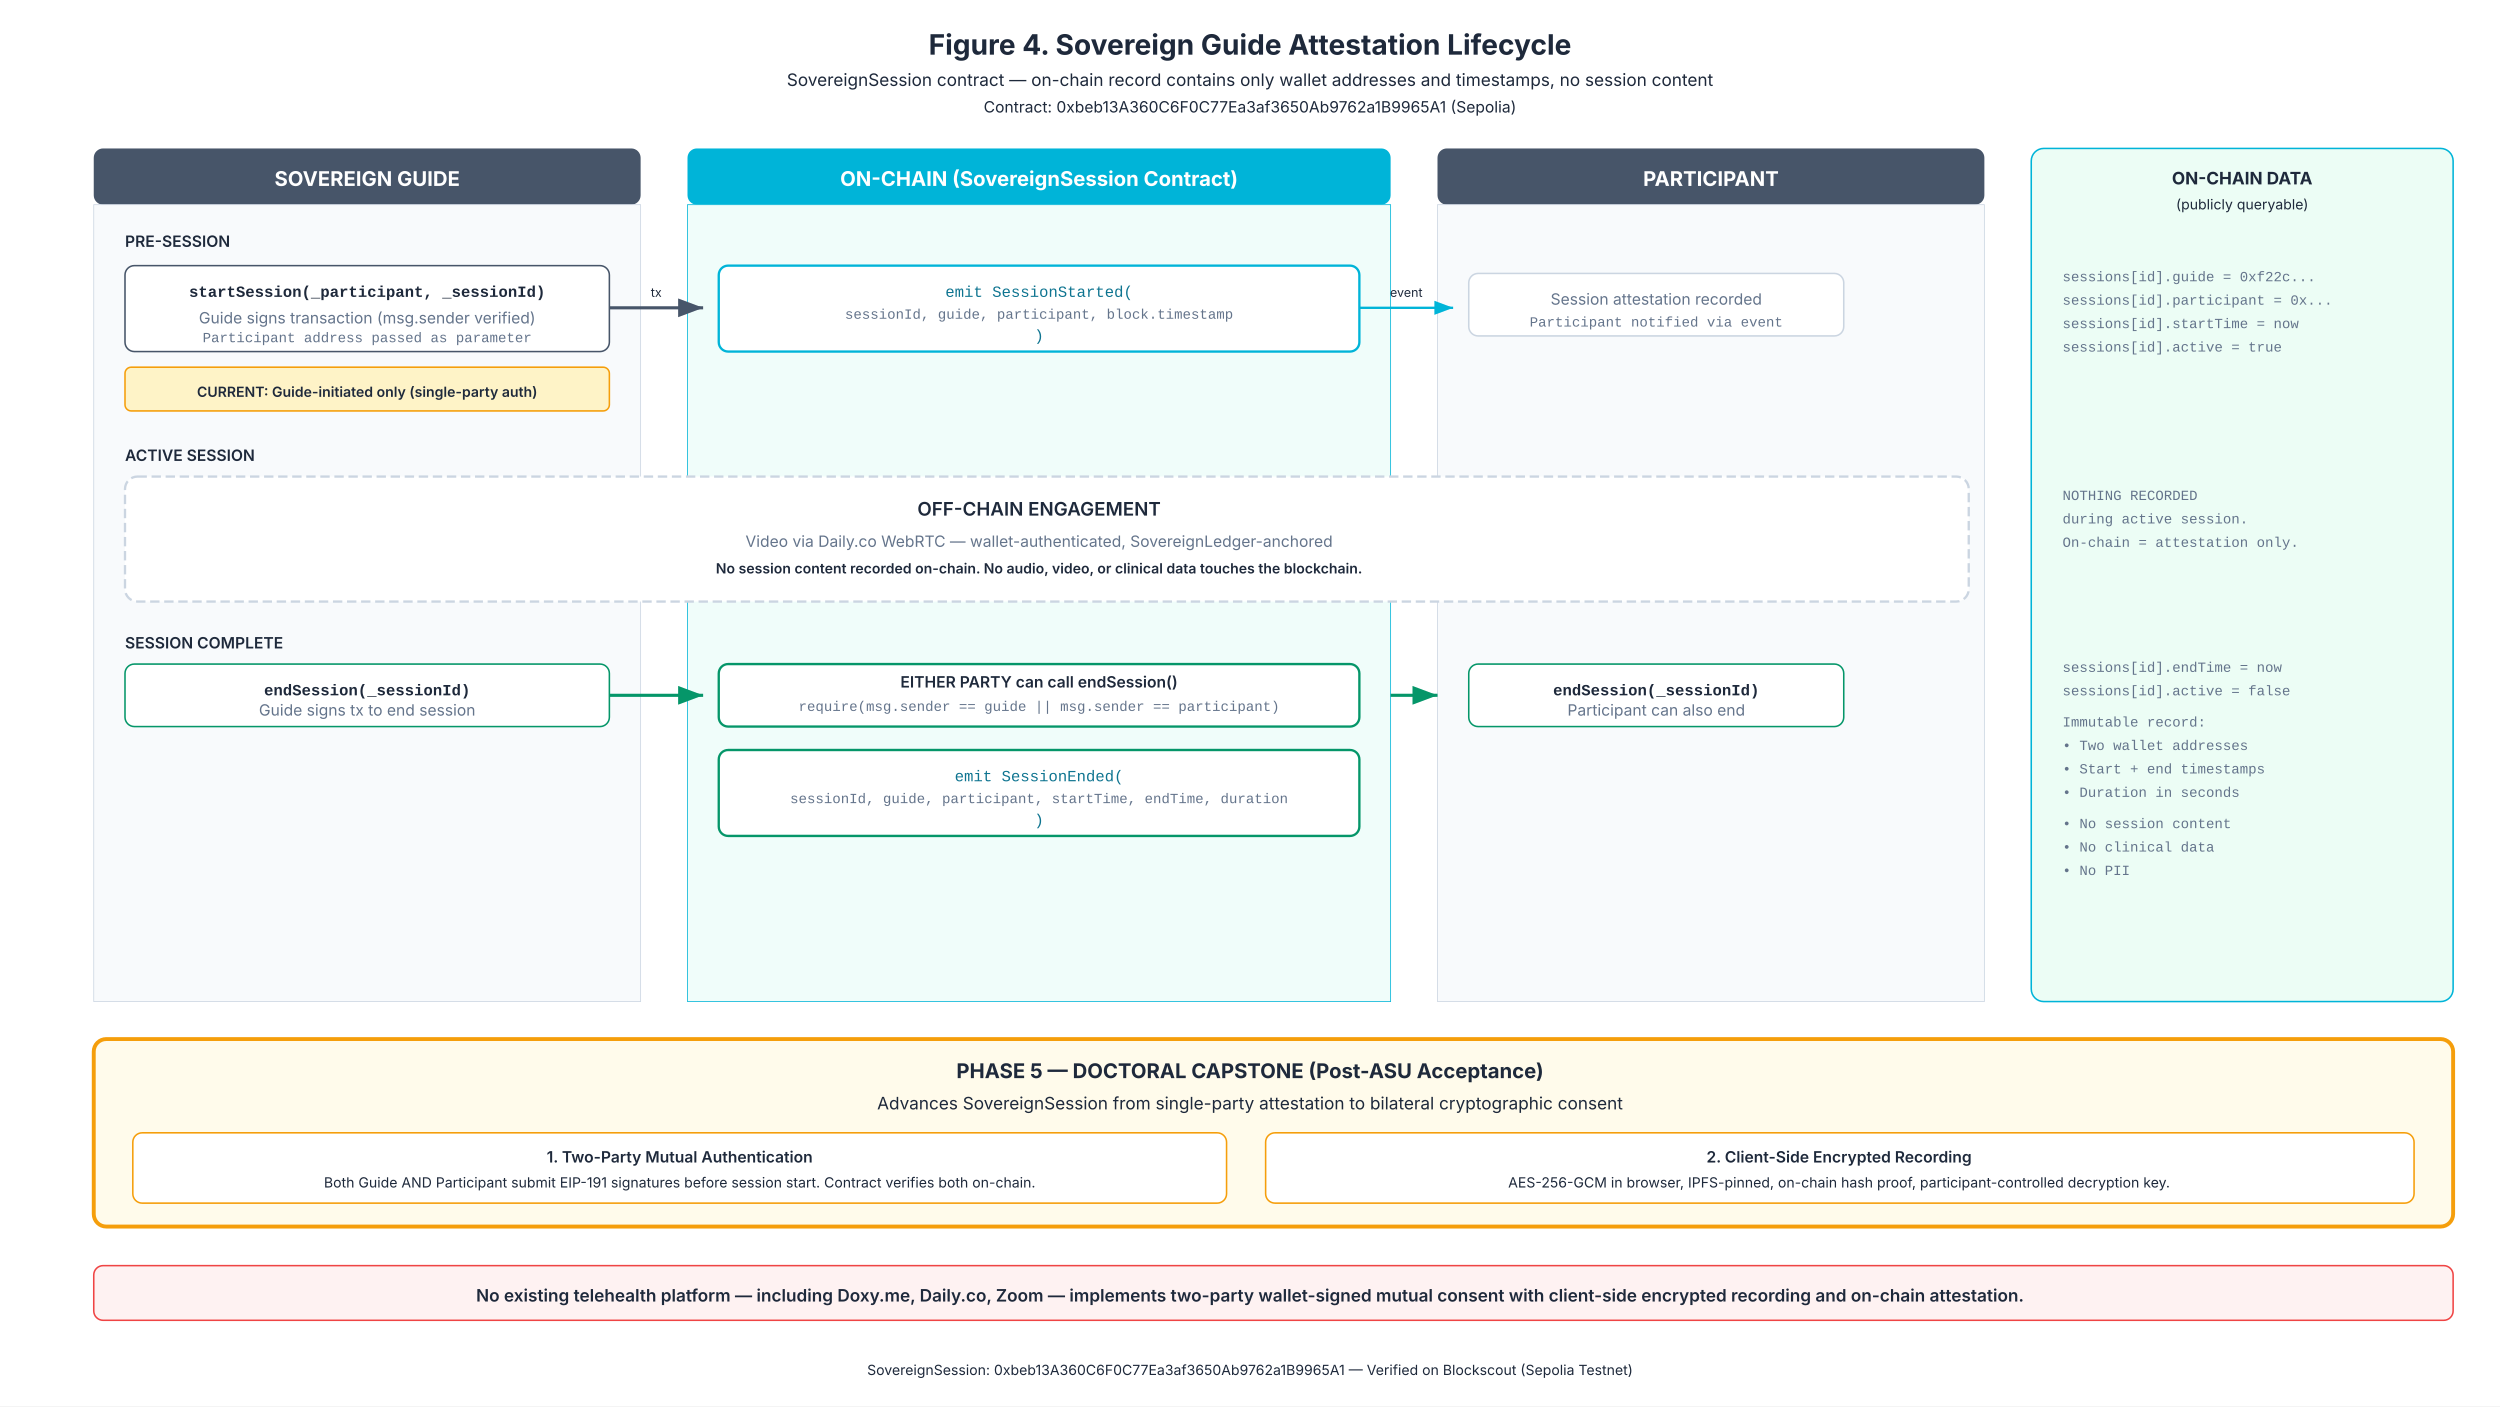
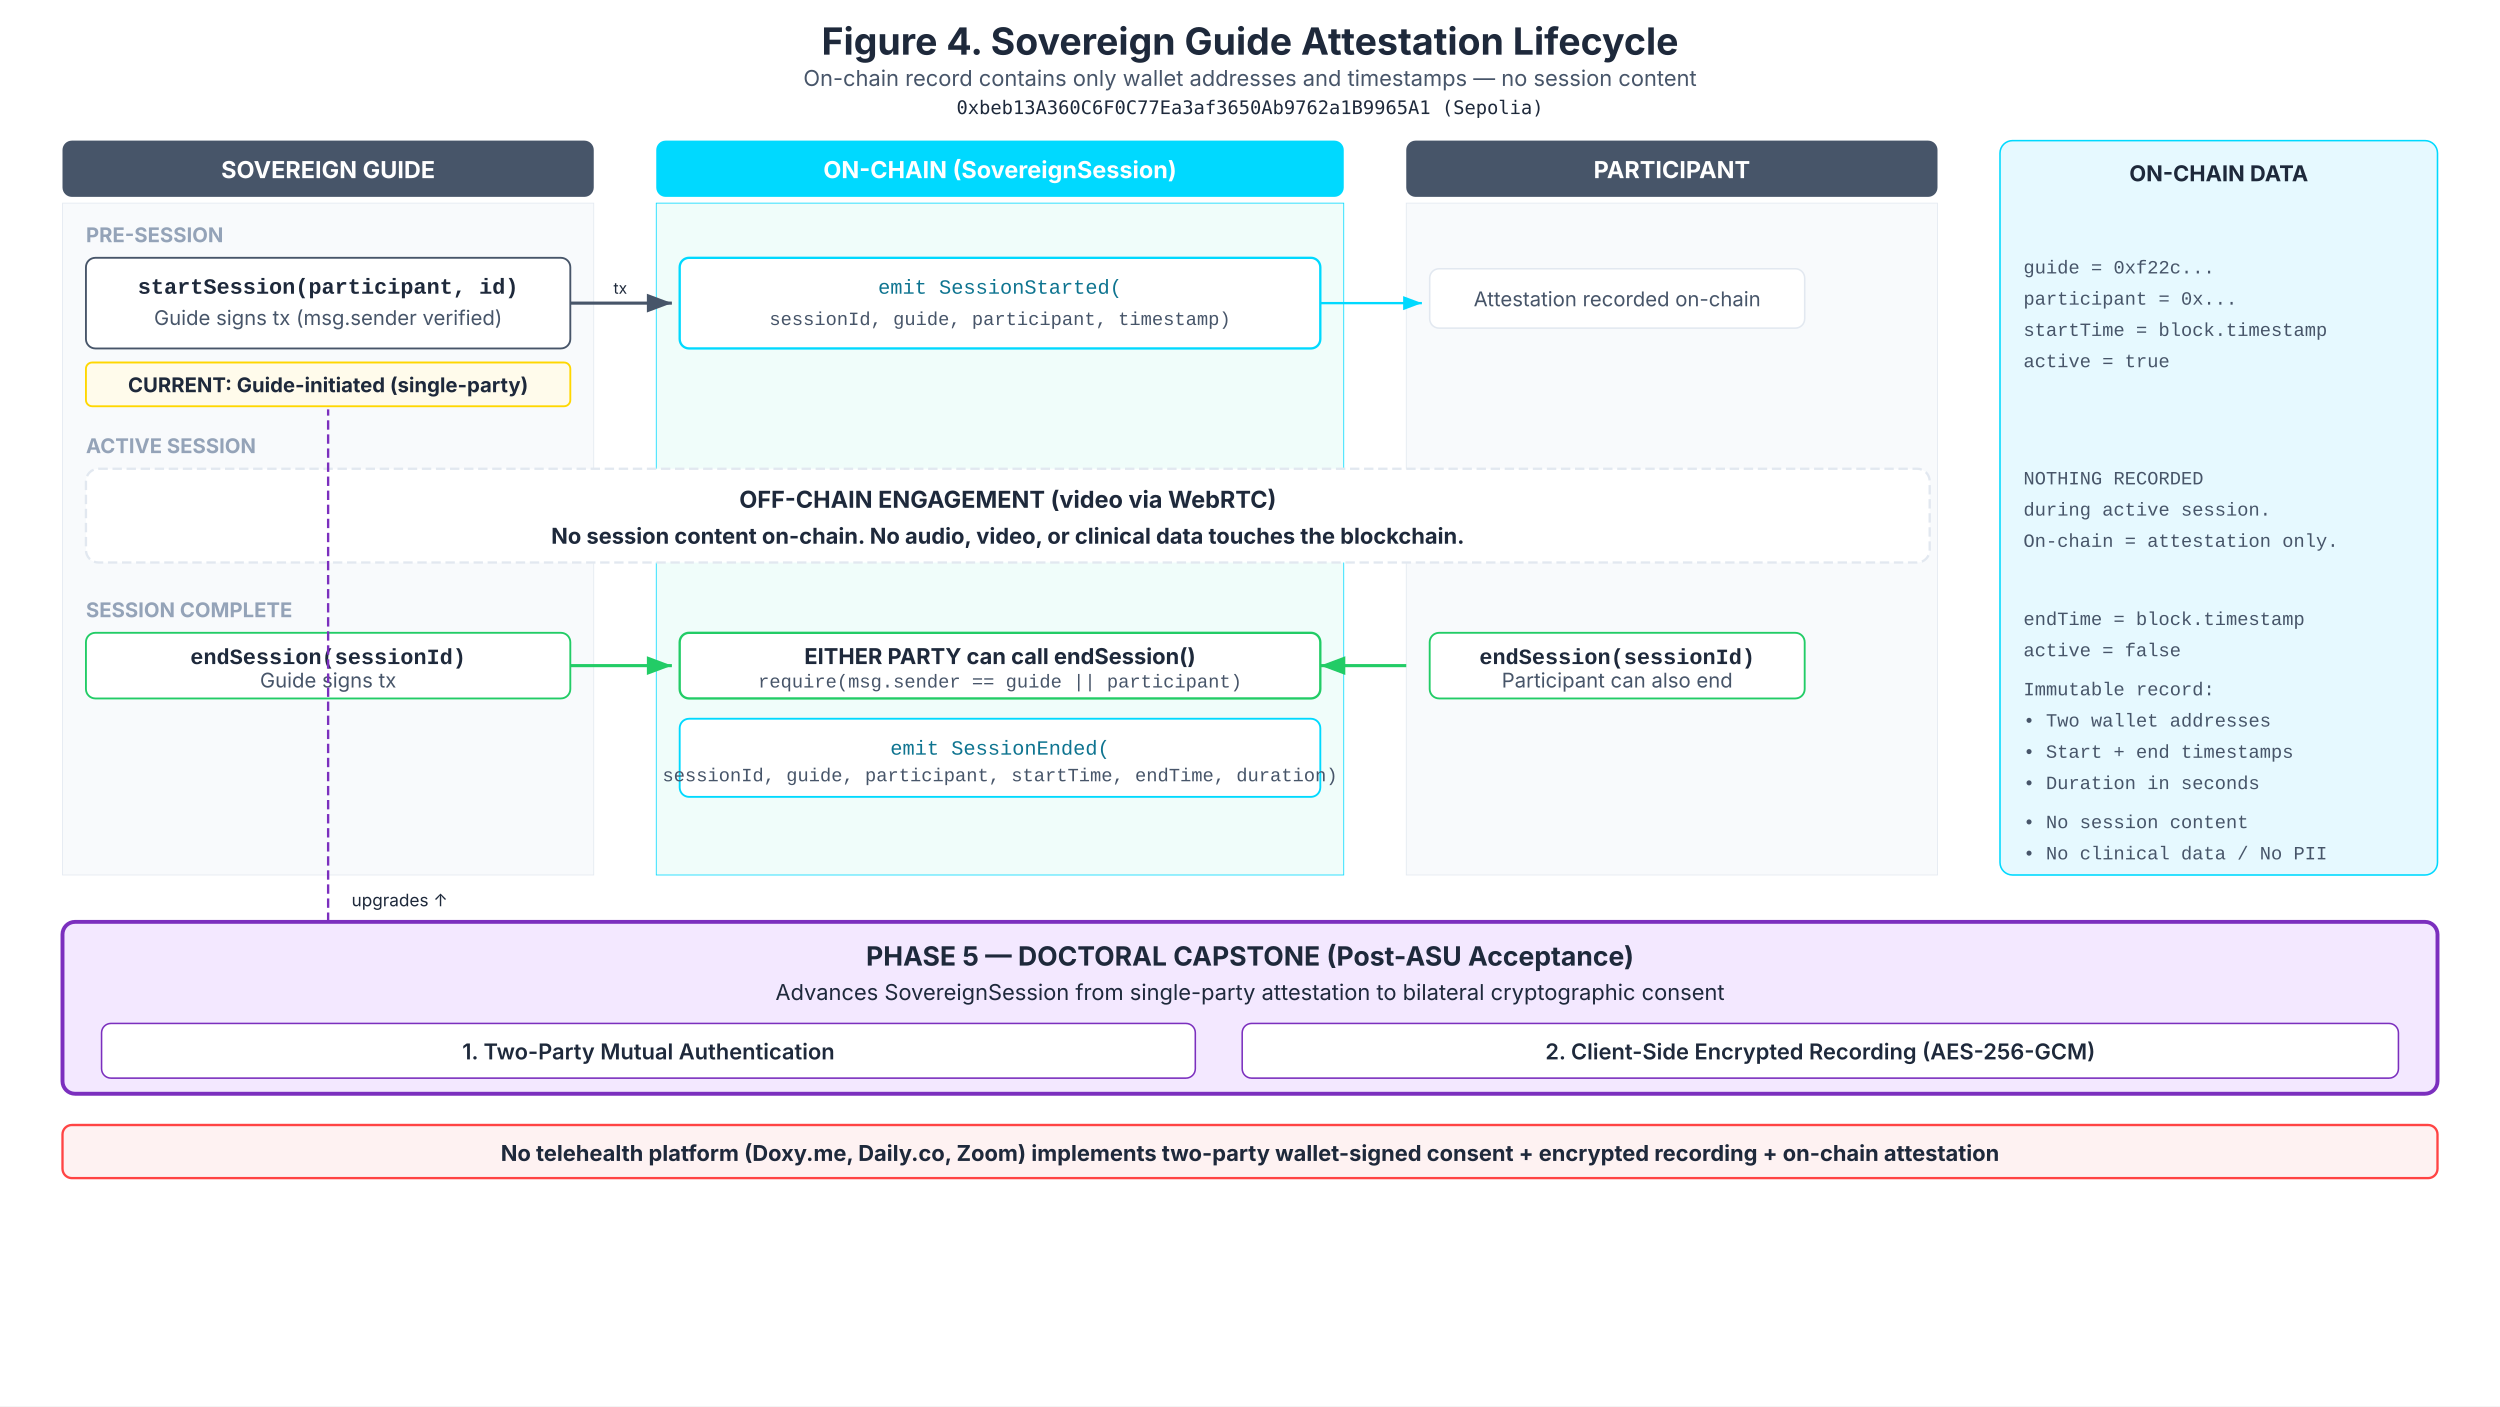
<svg xmlns="http://www.w3.org/2000/svg" viewBox="0 0 1600 900" width="1600" height="900" font-family="Inter, Helvetica, Arial, sans-serif">
  <defs>
    <style>
      text { fill: #1E293B; }
-       .title { font-size: 18px; font-weight: 700; }
-       .lane-head { font-size: 13px; font-weight: 700; fill: #FFFFFF; }
-       .state { font-size: 13px; font-weight: 700; }
-       .event { font-family: 'JetBrains Mono', 'Courier New', monospace; font-size: 10px; fill: #0E7490; }
-       .param { font-family: 'JetBrains Mono', 'Courier New', monospace; font-size: 9px; fill: #64748B; }
-       .desc { font-size: 10px; fill: #64748B; }
-       .fn { font-family: 'JetBrains Mono', 'Courier New', monospace; font-size: 10px; font-weight: 600; }
+       .title { font-size: 24px; font-weight: 700; }
+       .subtitle { font-size: 14px; fill: #475569; }
+       .lane-h { font-size: 15px; font-weight: 700; fill: #FFFFFF; }
+       .phase { font-size: 13px; font-weight: 700; fill: #94A3B8; }
+       .fn { font-family: 'JetBrains Mono', 'Courier New', monospace; font-size: 14px; font-weight: 600; }
+       .event { font-family: 'JetBrains Mono', 'Courier New', monospace; font-size: 13px; fill: #0E7490; }
+       .param { font-family: 'JetBrains Mono', 'Courier New', monospace; font-size: 12px; fill: #475569; }
+       .desc { font-size: 13px; fill: #475569; }
+       .data { font-family: 'JetBrains Mono', 'Courier New', monospace; font-size: 12px; fill: #475569; }
    </style>
-     <marker id="arr" markerWidth="8" markerHeight="6" refX="8" refY="3" orient="auto">
+     <marker id="a" markerWidth="8" markerHeight="6" refX="8" refY="3" orient="auto">
      <path d="M0,0 L8,3 L0,6 Z" fill="#475569" />
    </marker>
-     <marker id="arr-teal" markerWidth="8" markerHeight="6" refX="8" refY="3" orient="auto">
-       <path d="M0,0 L8,3 L0,6 Z" fill="#00B4D8" />
+     <marker id="at" markerWidth="8" markerHeight="6" refX="8" refY="3" orient="auto">
+       <path d="M0,0 L8,3 L0,6 Z" fill="#00D9FF" />
    </marker>
-     <marker id="arr-green" markerWidth="8" markerHeight="6" refX="8" refY="3" orient="auto">
-       <path d="M0,0 L8,3 L0,6 Z" fill="#059669" />
+     <marker id="ag" markerWidth="8" markerHeight="6" refX="8" refY="3" orient="auto">
+       <path d="M0,0 L8,3 L0,6 Z" fill="#22CC66" />
    </marker>
  </defs>
  <rect width="1600" height="900" fill="#FFFFFF" />
  <text x="800" y="35" text-anchor="middle" class="title">Figure 4. Sovereign Guide Attestation Lifecycle</text>
-   <text x="800" y="55" text-anchor="middle" font-size="11" fill="#64748B">SovereignSession contract — on-chain record contains only wallet addresses and timestamps, no session content</text>
-   <text x="800" y="72" text-anchor="middle" font-size="10" fill="#94A3B8">Contract: 0xbeb13A360C6F0C77Ea3af3650Ab9762a1B9965A1 (Sepolia)</text>
-   <rect x="60" y="95" width="350" height="36" rx="6" fill="#475569" />
-   <text x="235" y="119" text-anchor="middle" class="lane-head">SOVEREIGN GUIDE</text>
-   <rect x="60" y="131" width="350" height="510" rx="0" fill="#F8FAFC" stroke="#CBD5E1" stroke-width="0.5" />
-   <rect x="440" y="95" width="450" height="36" rx="6" fill="#00B4D8" />
-   <text x="665" y="119" text-anchor="middle" class="lane-head">ON-CHAIN (SovereignSession Contract)</text>
-   <rect x="440" y="131" width="450" height="510" rx="0" fill="#F0FDFA" stroke="#00B4D8" stroke-width="0.5" />
-   <rect x="920" y="95" width="350" height="36" rx="6" fill="#475569" />
-   <text x="1095" y="119" text-anchor="middle" class="lane-head">PARTICIPANT</text>
-   <rect x="920" y="131" width="350" height="510" rx="0" fill="#F8FAFC" stroke="#CBD5E1" stroke-width="0.5" />
-   <rect x="1300" y="95" width="270" height="546" rx="8" fill="#ECFDF5" stroke="#00B4D8" stroke-width="1" />
-   <text x="1435" y="118" text-anchor="middle" font-size="11" font-weight="700" fill="#0E7490">ON-CHAIN DATA</text>
-   <text x="1435" y="134" text-anchor="middle" font-size="9" fill="#64748B">(publicly queryable)</text>
-   <text x="80" y="158" font-size="10" font-weight="600" fill="#94A3B8">PRE-SESSION</text>
-   <rect x="80" y="170" width="310" height="55" rx="6" fill="#FFFFFF" stroke="#475569" stroke-width="1" />
-   <text x="235" y="190" text-anchor="middle" class="fn" fill="#475569">startSession(_participant, _sessionId)</text>
-   <text x="235" y="207" text-anchor="middle" class="desc">Guide signs transaction (msg.sender verified)</text>
-   <text x="235" y="219" text-anchor="middle" class="param">Participant address passed as parameter</text>
-   <line x1="390" y1="197" x2="450" y2="197" stroke="#475569" stroke-width="2" marker-end="url(#arr)" />
-   <text x="420" y="190" text-anchor="middle" font-size="8" fill="#94A3B8">tx</text>
-   <rect x="460" y="170" width="410" height="55" rx="6" fill="#FFFFFF" stroke="#00B4D8" stroke-width="1.5" />
-   <text x="665" y="190" text-anchor="middle" class="event">emit SessionStarted(</text>
-   <text x="665" y="204" text-anchor="middle" class="param">sessionId, guide, participant, block.timestamp</text>
-   <text x="665" y="218" text-anchor="middle" class="event">)</text>
-   <line x1="870" y1="197" x2="930" y2="197" stroke="#00B4D8" stroke-width="1.5" marker-end="url(#arr-teal)" />
-   <text x="900" y="190" text-anchor="middle" font-size="8" fill="#00B4D8">event</text>
-   <rect x="940" y="175" width="240" height="40" rx="6" fill="#FFFFFF" stroke="#CBD5E1" stroke-width="1" />
-   <text x="1060" y="195" text-anchor="middle" class="desc">Session attestation recorded</text>
-   <text x="1060" y="209" text-anchor="middle" class="param">Participant notified via event</text>
-   <text x="1320" y="180" class="param">sessions[id].guide = 0xf22c...</text>
-   <text x="1320" y="195" class="param">sessions[id].participant = 0x...</text>
-   <text x="1320" y="210" class="param">sessions[id].startTime = now</text>
-   <text x="1320" y="225" class="param">sessions[id].active = true</text>
-   <rect x="80" y="235" width="310" height="28" rx="4" fill="#FEF3C7" stroke="#F59E0B" stroke-width="1" />
-   <text x="235" y="254" text-anchor="middle" font-size="9" font-weight="600" fill="#92400E">CURRENT: Guide-initiated only (single-party auth)</text>
-   <text x="80" y="295" font-size="10" font-weight="600" fill="#94A3B8">ACTIVE SESSION</text>
-   <rect x="80" y="305" width="1180" height="80" rx="8" fill="#FFFFFF" stroke="#CBD5E1" stroke-width="1.5" stroke-dasharray="6,3" />
-   <text x="665" y="330" text-anchor="middle" font-size="12" font-weight="600" fill="#475569">OFF-CHAIN ENGAGEMENT</text>
-   <text x="665" y="350" text-anchor="middle" class="desc">Video via Daily.co WebRTC — wallet-authenticated, SovereignLedger-anchored</text>
-   <text x="665" y="367" text-anchor="middle" font-size="9" font-weight="600" fill="#DC2626">No session content recorded on-chain. No audio, video, or clinical data touches the blockchain.</text>
-   <text x="1320" y="320" class="param" fill="#DC2626">NOTHING RECORDED</text>
-   <text x="1320" y="335" class="param" fill="#DC2626">during active session.</text>
-   <text x="1320" y="350" class="param" fill="#DC2626">On-chain = attestation only.</text>
-   <text x="80" y="415" font-size="10" font-weight="600" fill="#94A3B8">SESSION COMPLETE</text>
-   <rect x="80" y="425" width="310" height="40" rx="6" fill="#FFFFFF" stroke="#059669" stroke-width="1" />
-   <text x="235" y="445" text-anchor="middle" class="fn" fill="#059669">endSession(_sessionId)</text>
-   <text x="235" y="458" text-anchor="middle" class="desc">Guide signs tx to end session</text>
-   <line x1="390" y1="445" x2="450" y2="445" stroke="#059669" stroke-width="2" marker-end="url(#arr-green)" />
-   <rect x="940" y="425" width="240" height="40" rx="6" fill="#FFFFFF" stroke="#059669" stroke-width="1" />
-   <text x="1060" y="445" text-anchor="middle" class="fn" fill="#059669">endSession(_sessionId)</text>
-   <text x="1060" y="458" text-anchor="middle" class="desc">Participant can also end</text>
-   <line x1="920" y1="445" x2="890" y2="445" stroke="#059669" stroke-width="2" marker-end="url(#arr-green)" transform="rotate(180, 905, 445)" />
-   <rect x="460" y="425" width="410" height="40" rx="6" fill="#FFFFFF" stroke="#059669" stroke-width="1.5" />
-   <text x="665" y="440" text-anchor="middle" font-size="10" font-weight="600" fill="#065F46">EITHER PARTY can call endSession()</text>
-   <text x="665" y="455" text-anchor="middle" class="param">require(msg.sender == guide || msg.sender == participant)</text>
-   <rect x="460" y="480" width="410" height="55" rx="6" fill="#FFFFFF" stroke="#059669" stroke-width="1.5" />
-   <text x="665" y="500" text-anchor="middle" class="event" fill="#065F46">emit SessionEnded(</text>
-   <text x="665" y="514" text-anchor="middle" class="param">sessionId, guide, participant, startTime, endTime, duration</text>
-   <text x="665" y="528" text-anchor="middle" class="event" fill="#065F46">)</text>
-   <text x="1320" y="430" class="param">sessions[id].endTime = now</text>
-   <text x="1320" y="445" class="param">sessions[id].active = false</text>
-   <text x="1320" y="465" class="param" fill="#059669">Immutable record:</text>
-   <text x="1320" y="480" class="param">• Two wallet addresses</text>
-   <text x="1320" y="495" class="param">• Start + end timestamps</text>
-   <text x="1320" y="510" class="param">• Duration in seconds</text>
-   <text x="1320" y="530" class="param" fill="#DC2626">• No session content</text>
-   <text x="1320" y="545" class="param" fill="#DC2626">• No clinical data</text>
-   <text x="1320" y="560" class="param" fill="#DC2626">• No PII</text>
-   <rect x="60" y="665" width="1510" height="120" rx="8" fill="#FFFBEB" stroke="#F59E0B" stroke-width="2.5" />
-   <text x="800" y="690" text-anchor="middle" font-size="13" font-weight="700" fill="#92400E">PHASE 5 — DOCTORAL CAPSTONE (Post-ASU Acceptance)</text>
-   <text x="800" y="710" text-anchor="middle" font-size="11" fill="#92400E">Advances SovereignSession from single-party attestation to bilateral cryptographic consent</text>
-   <rect x="85" y="725" width="700" height="45" rx="6" fill="#FFFFFF" stroke="#F59E0B" stroke-width="1" />
-   <text x="435" y="744" text-anchor="middle" font-size="10" font-weight="600" fill="#92400E">1. Two-Party Mutual Authentication</text>
-   <text x="435" y="760" text-anchor="middle" font-size="9" fill="#B45309">Both Guide AND Participant submit EIP-191 signatures before session start. Contract verifies both on-chain.</text>
-   <rect x="810" y="725" width="735" height="45" rx="6" fill="#FFFFFF" stroke="#F59E0B" stroke-width="1" />
-   <text x="1177" y="744" text-anchor="middle" font-size="10" font-weight="600" fill="#92400E">2. Client-Side Encrypted Recording</text>
-   <text x="1177" y="760" text-anchor="middle" font-size="9" fill="#B45309">AES-256-GCM in browser, IPFS-pinned, on-chain hash proof, participant-controlled decryption key.</text>
-   <rect x="60" y="810" width="1510" height="35" rx="6" fill="#FEF2F2" stroke="#EF4444" stroke-width="1" />
-   <text x="800" y="833" text-anchor="middle" font-size="11" font-weight="600" fill="#DC2626">No existing telehealth platform — including Doxy.me, Daily.co, Zoom — implements two-party wallet-signed mutual consent with client-side encrypted recording and on-chain attestation.</text>
-   <text x="800" y="880" text-anchor="middle" font-size="9" fill="#94A3B8">SovereignSession: 0xbeb13A360C6F0C77Ea3af3650Ab9762a1B9965A1 — Verified on Blockscout (Sepolia Testnet)</text>
+   <text x="800" y="55" text-anchor="middle" class="subtitle">On-chain record contains only wallet addresses and timestamps — no session content</text>
+   <text x="800" y="73" text-anchor="middle" font-size="12" fill="#94A3B8" font-family="'JetBrains Mono', monospace">0xbeb13A360C6F0C77Ea3af3650Ab9762a1B9965A1 (Sepolia)</text>
+   <rect x="40" y="90" width="340" height="36" rx="6" fill="#475569" />
+   <text x="210" y="114" text-anchor="middle" class="lane-h">SOVEREIGN GUIDE</text>
+   <rect x="420" y="90" width="440" height="36" rx="6" fill="#00D9FF" />
+   <text x="640" y="114" text-anchor="middle" class="lane-h">ON-CHAIN (SovereignSession)</text>
+   <rect x="900" y="90" width="340" height="36" rx="6" fill="#475569" />
+   <text x="1070" y="114" text-anchor="middle" class="lane-h">PARTICIPANT</text>
+   <rect x="1280" y="90" width="280" height="470" rx="8" fill="#E6F9FF" stroke="#00D9FF" stroke-width="1" />
+   <text x="1420" y="116" text-anchor="middle" font-size="14" font-weight="700" fill="#0E7490">ON-CHAIN DATA</text>
+   <rect x="40" y="130" width="340" height="430" fill="#F8FAFC" stroke="#E2E8F0" stroke-width="0.5" />
+   <rect x="420" y="130" width="440" height="430" fill="#F0FDFA" stroke="#00D9FF" stroke-width="0.5" />
+   <rect x="900" y="130" width="340" height="430" fill="#F8FAFC" stroke="#E2E8F0" stroke-width="0.5" />
+   <text x="55" y="155" class="phase">PRE-SESSION</text>
+   <rect x="55" y="165" width="310" height="58" rx="6" fill="#FFFFFF" stroke="#475569" stroke-width="1.2" />
+   <text x="210" y="188" text-anchor="middle" class="fn" fill="#475569">startSession(participant, id)</text>
+   <text x="210" y="208" text-anchor="middle" class="desc">Guide signs tx (msg.sender verified)</text>
+   <line x1="365" y1="194" x2="430" y2="194" stroke="#475569" stroke-width="2" marker-end="url(#a)" />
+   <text x="397" y="188" text-anchor="middle" font-size="10" fill="#94A3B8">tx</text>
+   <rect x="435" y="165" width="410" height="58" rx="6" fill="#FFFFFF" stroke="#00D9FF" stroke-width="1.5" />
+   <text x="640" y="188" text-anchor="middle" class="event">emit SessionStarted(</text>
+   <text x="640" y="208" text-anchor="middle" class="param">sessionId, guide, participant, timestamp)</text>
+   <line x1="845" y1="194" x2="910" y2="194" stroke="#00D9FF" stroke-width="1.5" marker-end="url(#at)" />
+   <rect x="915" y="172" width="240" height="38" rx="6" fill="#FFFFFF" stroke="#E2E8F0" stroke-width="1" />
+   <text x="1035" y="196" text-anchor="middle" class="desc">Attestation recorded on-chain</text>
+   <text x="1295" y="175" class="data">guide = 0xf22c...</text>
+   <text x="1295" y="195" class="data">participant = 0x...</text>
+   <text x="1295" y="215" class="data">startTime = block.timestamp</text>
+   <text x="1295" y="235" class="data">active = true</text>
+   <rect x="55" y="232" width="310" height="28" rx="4" fill="#FFFBEB" stroke="#FFD700" stroke-width="1.2" />
+   <text x="210" y="251" text-anchor="middle" font-size="13" font-weight="700" fill="#92400E">CURRENT: Guide-initiated (single-party)</text>
+   <text x="55" y="290" class="phase">ACTIVE SESSION</text>
+   <rect x="55" y="300" width="1180" height="60" rx="8" fill="#FFFFFF" stroke="#E2E8F0" stroke-width="1.5" stroke-dasharray="6,3" />
+   <text x="645" y="325" text-anchor="middle" font-size="15" font-weight="700" fill="#475569">OFF-CHAIN ENGAGEMENT (video via WebRTC)</text>
+   <text x="645" y="348" text-anchor="middle" font-size="14" font-weight="700" fill="#DC2626">No session content on-chain. No audio, video, or clinical data touches the blockchain.</text>
+   <text x="1295" y="310" class="data" fill="#DC2626">NOTHING RECORDED</text>
+   <text x="1295" y="330" class="data" fill="#DC2626">during active session.</text>
+   <text x="1295" y="350" class="data" fill="#DC2626">On-chain = attestation only.</text>
+   <text x="55" y="395" class="phase">SESSION COMPLETE</text>
+   <rect x="55" y="405" width="310" height="42" rx="6" fill="#FFFFFF" stroke="#22CC66" stroke-width="1.2" />
+   <text x="210" y="425" text-anchor="middle" class="fn" fill="#065F46">endSession(sessionId)</text>
+   <text x="210" y="440" text-anchor="middle" class="desc">Guide signs tx</text>
+   <line x1="365" y1="426" x2="430" y2="426" stroke="#22CC66" stroke-width="2" marker-end="url(#ag)" />
+   <rect x="435" y="405" width="410" height="42" rx="6" fill="#FFFFFF" stroke="#22CC66" stroke-width="1.5" />
+   <text x="640" y="425" text-anchor="middle" font-size="14" font-weight="700" fill="#065F46">EITHER PARTY can call endSession()</text>
+   <text x="640" y="440" text-anchor="middle" class="param">require(msg.sender == guide || participant)</text>
+   <line x1="900" y1="426" x2="845" y2="426" stroke="#22CC66" stroke-width="2" marker-end="url(#ag)" />
+   <rect x="915" y="405" width="240" height="42" rx="6" fill="#FFFFFF" stroke="#22CC66" stroke-width="1.2" />
+   <text x="1035" y="425" text-anchor="middle" class="fn" fill="#065F46">endSession(sessionId)</text>
+   <text x="1035" y="440" text-anchor="middle" class="desc">Participant can also end</text>
+   <rect x="435" y="460" width="410" height="50" rx="6" fill="#FFFFFF" stroke="#00D9FF" stroke-width="1.2" />
+   <text x="640" y="483" text-anchor="middle" class="event">emit SessionEnded(</text>
+   <text x="640" y="500" text-anchor="middle" class="param">sessionId, guide, participant, startTime, endTime, duration)</text>
+   <text x="1295" y="400" class="data">endTime = block.timestamp</text>
+   <text x="1295" y="420" class="data">active = false</text>
+   <text x="1295" y="445" class="data" fill="#065F46">Immutable record:</text>
+   <text x="1295" y="465" class="data">• Two wallet addresses</text>
+   <text x="1295" y="485" class="data">• Start + end timestamps</text>
+   <text x="1295" y="505" class="data">• Duration in seconds</text>
+   <text x="1295" y="530" class="data" fill="#DC2626">• No session content</text>
+   <text x="1295" y="550" class="data" fill="#DC2626">• No clinical data / No PII</text>
+   <rect x="40" y="590" width="1520" height="110" rx="8" fill="#F3E8FF" stroke="#7B2FBE" stroke-width="2.5" />
+   <text x="800" y="618" text-anchor="middle" font-size="17" font-weight="700" fill="#6D28D9">PHASE 5 — DOCTORAL CAPSTONE (Post-ASU Acceptance)</text>
+   <text x="800" y="640" text-anchor="middle" font-size="14" fill="#7C3AED">Advances SovereignSession from single-party attestation to bilateral cryptographic consent</text>
+   <line x1="210" y1="590" x2="210" y2="262" stroke="#7B2FBE" stroke-width="1.5" stroke-dasharray="6,3" />
+   <text x="225" y="580" font-size="11" fill="#7B2FBE">upgrades ↑</text>
+   <rect x="65" y="655" width="700" height="35" rx="6" fill="#FFFFFF" stroke="#7B2FBE" stroke-width="1" />
+   <text x="415" y="678" text-anchor="middle" font-size="14" font-weight="600" fill="#6D28D9">1. Two-Party Mutual Authentication</text>
+   <rect x="795" y="655" width="740" height="35" rx="6" fill="#FFFFFF" stroke="#7B2FBE" stroke-width="1" />
+   <text x="1165" y="678" text-anchor="middle" font-size="14" font-weight="600" fill="#6D28D9">2. Client-Side Encrypted Recording (AES-256-GCM)</text>
+   <rect x="40" y="720" width="1520" height="34" rx="6" fill="#FEF2F2" stroke="#FF4444" stroke-width="1.5" />
+   <text x="800" y="743" text-anchor="middle" font-size="14" font-weight="700" fill="#DC2626">No telehealth platform (Doxy.me, Daily.co, Zoom) implements two-party wallet-signed consent + encrypted recording + on-chain attestation</text>
</svg>
